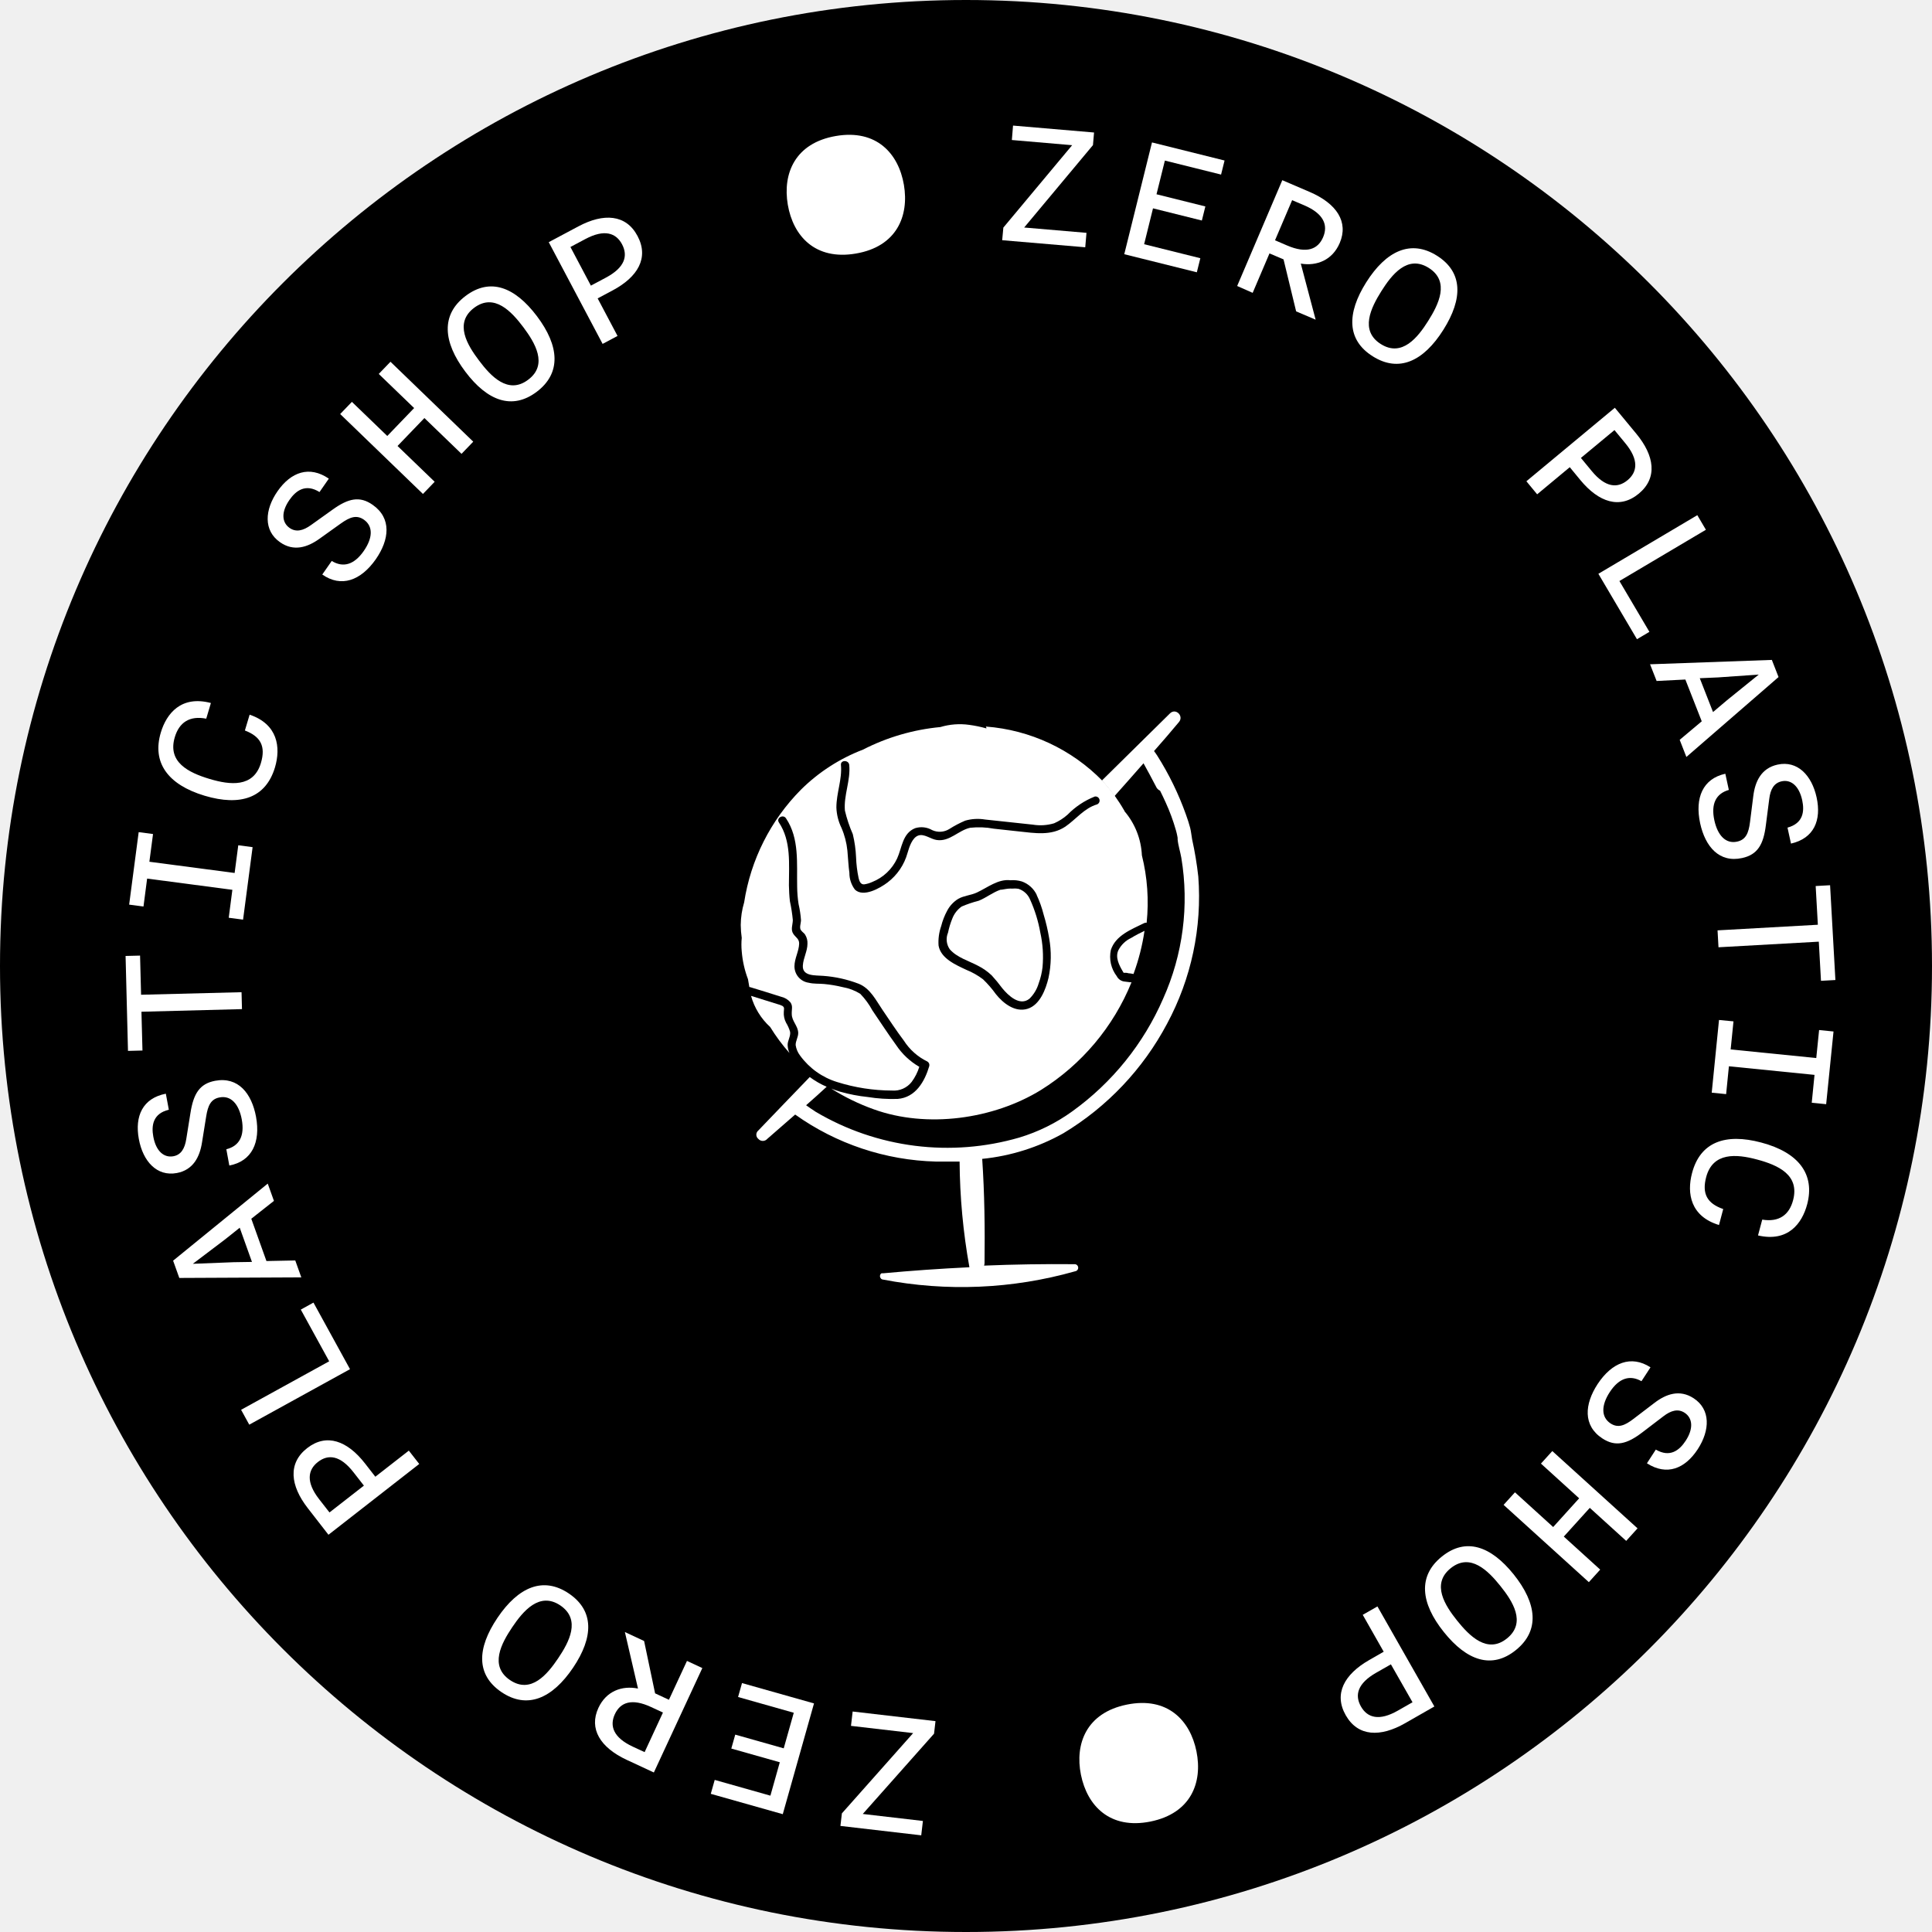
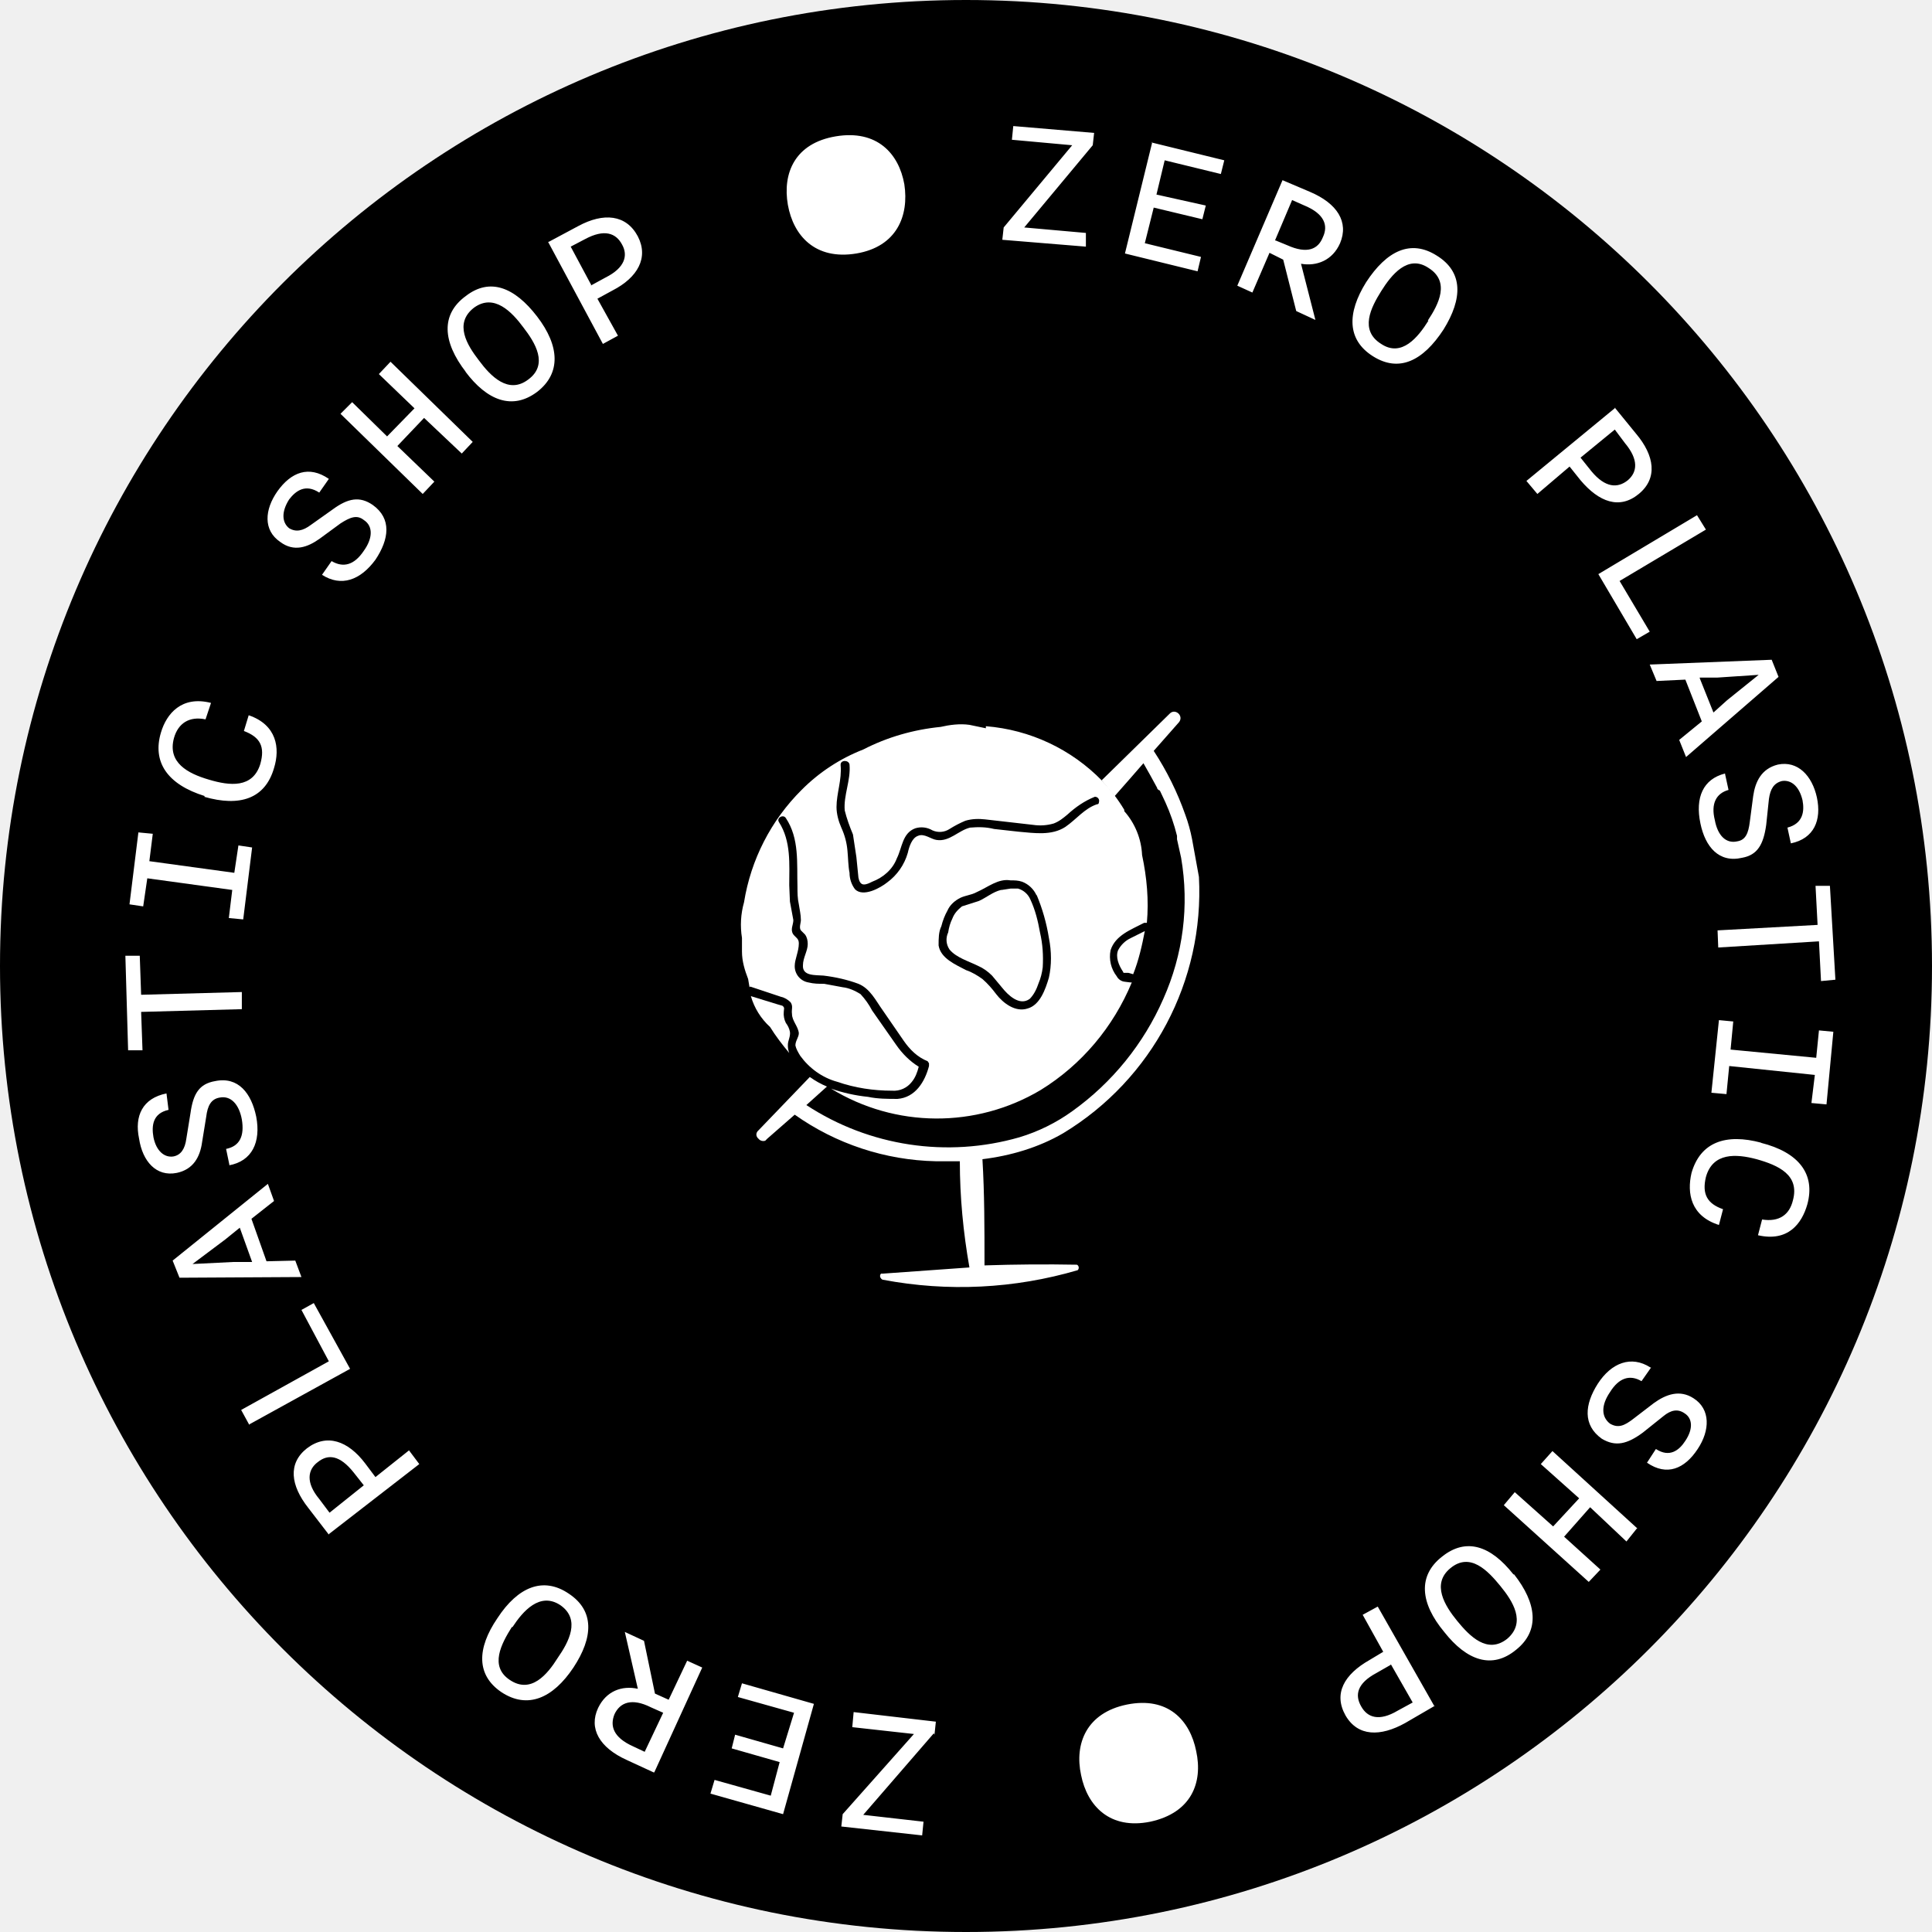
- <svg xmlns="http://www.w3.org/2000/svg" width="282" height="282" viewBox="0 0 282 282" fill="none">
-   <g clip-path="url(#clip0_4803_37)">
-     <path d="M141 282C218.872 282 282 218.872 282 141C282 63.128 218.872 0 141 0C63.128 0 0 63.128 0 141C0 218.872 63.128 282 141 282Z" fill="black" />
-     <path d="M146.452 33.22L156.493 21.193L147.695 20.437L147.865 18.33L159.691 19.341L159.532 21.182L149.491 33.209L158.586 33.986L158.405 36.093L146.282 35.061L146.452 33.22Z" fill="white" />
-     <path d="M168.148 20.789L178.741 23.428L178.231 25.482L170.029 23.439L168.807 28.356L175.937 30.133L175.427 32.187L168.296 30.41L167 35.646L175.204 37.69L174.693 39.744L164.1 37.105L168.148 20.789Z" fill="white" />
-     <path d="M187.168 26.302L191.164 28.015C195.127 29.718 196.859 32.4 195.551 35.466C194.49 37.956 192.225 38.871 189.868 38.478L192.035 46.662L189.187 45.449L187.349 37.86L185.298 36.988L182.843 42.745L180.58 41.745L187.168 26.302ZM186.106 35.072L187.859 35.827C190.76 37.073 192.386 36.37 193.129 34.614C193.862 32.89 193.256 31.198 190.356 29.963L188.603 29.218L186.106 35.072Z" fill="white" />
-     <path d="M199.408 41.224C202.31 36.615 205.922 34.912 209.747 37.328C213.55 39.733 213.54 43.597 210.682 48.131C207.782 52.739 204.189 54.421 200.365 52.005C196.561 49.61 196.571 45.736 199.408 41.224ZM208.461 46.843C209.97 44.448 211.671 41.085 208.546 39.105C205.423 37.136 203.127 40.117 201.619 42.511C200.131 44.885 198.431 48.248 201.544 50.217C204.657 52.186 206.974 49.206 208.461 46.843Z" fill="white" />
-     <path d="M235.706 59.519L238.84 63.308C241.496 66.522 241.974 69.757 239.201 72.056C236.427 74.355 233.356 73.312 230.679 70.077L229.128 68.193L224.368 72.152L222.796 70.247L235.706 59.519ZM230.754 66.841L232.326 68.746C234.335 71.184 236.099 71.301 237.564 70.088C239.009 68.885 239.233 67.107 237.224 64.681L235.652 62.776L230.754 66.841Z" fill="white" />
-     <path d="M247.744 75.196L248.998 77.325L236.375 84.807L240.752 92.225L238.936 93.3L233.304 83.753L247.744 75.196Z" fill="white" />
-     <path d="M258.624 96.323L259.601 98.824L246.149 110.489L245.172 107.988L248.391 105.284L246 99.186L241.804 99.398L240.846 96.961L258.624 96.323ZM248.104 98.994L250.038 103.933L252.078 102.208L256.71 98.462L250.771 98.877L248.104 98.994Z" fill="white" />
-     <path d="M251.834 112.937L252.345 115.3C250.485 115.832 249.71 117.311 250.23 119.727C250.708 121.941 251.898 123.207 253.556 122.846C254.831 122.569 255.234 121.6 255.436 119.993L255.915 116.194C256.18 114.065 257.073 112.128 259.453 111.606C262.364 110.968 264.457 113.171 265.159 116.396C265.881 119.716 264.787 122.367 261.418 123.133L260.908 120.802C263.215 120.174 263.405 118.429 263.055 116.8C262.587 114.672 261.387 113.746 260.048 114.044C258.942 114.288 258.412 115.193 258.242 116.63L257.752 120.43C257.403 123.282 256.531 124.751 254.289 125.24C250.942 125.975 248.902 123.58 248.159 120.174C247.361 116.449 248.551 113.661 251.834 112.937Z" fill="white" />
-     <path d="M265.339 134.978L265.021 129.327L267.124 129.21L267.9 143.046L265.796 143.163L265.478 137.448L250.836 138.267L250.698 135.798L265.339 134.978Z" fill="white" />
-     <path d="M253.024 149.081L252.611 153.178L265.107 154.434L265.521 150.347L267.625 150.56L266.551 161.171L264.447 160.959L264.852 156.892L252.356 155.637L251.951 159.702L249.848 159.489L250.911 148.878L253.024 149.081Z" fill="white" />
-     <path d="M257.082 166.769C262.576 168.227 264.935 171.419 263.777 175.795C263.033 178.582 260.983 181.339 256.604 180.328L257.221 178.018C259.664 178.423 261.163 177.337 261.726 175.177C262.693 171.515 259.601 170.078 256.434 169.238C253.449 168.44 250.017 168.152 249.04 171.803C248.391 174.251 249.188 175.666 251.526 176.476L250.909 178.806C246.775 177.55 246.18 174.22 246.978 171.218C248.168 166.706 251.812 165.363 257.082 166.769Z" fill="white" />
-     <path d="M240.911 199.581L239.593 201.605C237.904 200.646 236.31 201.135 234.961 203.201C233.729 205.094 233.664 206.83 235.078 207.766C236.172 208.48 237.149 208.085 238.424 207.106L241.464 204.787C243.163 203.477 245.161 202.754 247.211 204.095C249.698 205.723 249.614 208.756 247.806 211.534C245.948 214.376 243.301 215.451 240.389 213.588L241.687 211.587C243.748 212.79 245.128 211.704 246.044 210.3C247.234 208.48 247.042 206.968 245.894 206.212C244.948 205.595 243.929 205.85 242.781 206.734L239.742 209.054C237.468 210.799 235.811 211.215 233.888 209.959C231.019 208.085 231.284 204.946 233.186 202.03C235.28 198.858 238.095 197.751 240.911 199.581Z" fill="white" />
-     <path d="M239.02 223.082L237.364 224.912L232.051 220.091L228.256 224.284L233.569 229.105L231.913 230.937L219.469 219.655L221.127 217.824L226.705 222.89L230.498 218.697L224.92 213.631L226.579 211.8L239.02 223.082Z" fill="white" />
-     <path d="M220.936 229.798C224.347 234.045 224.781 238.014 221.254 240.856C217.758 243.676 214.103 242.41 210.756 238.227C207.345 233.981 206.93 230.032 210.458 227.2C213.955 224.38 217.598 225.647 220.936 229.798ZM212.69 236.556C214.464 238.76 217.089 241.463 219.957 239.153C222.836 236.843 220.765 233.693 218.99 231.48C217.237 229.297 214.613 226.594 211.744 228.904C208.875 231.213 210.936 234.363 212.69 236.556Z" fill="white" />
-     <path d="M209.364 249.084L205.103 251.52C201.49 253.586 198.218 253.5 196.433 250.371C194.648 247.242 196.21 244.39 199.853 242.303L201.968 241.09L198.909 235.704L201.055 234.48L209.364 249.084ZM203.02 242.932L200.874 244.156C198.133 245.719 197.707 247.434 198.653 249.093C199.578 250.722 201.289 251.254 204.03 249.69L206.176 248.466L203.02 242.932Z" fill="white" />
-     <path d="M164.493 248.806C170.411 247.614 173.726 251.106 174.64 255.639C175.553 260.173 173.854 264.675 167.925 265.878C162.006 267.07 158.691 263.578 157.778 259.055C156.864 254.532 158.574 249.999 164.493 248.806Z" fill="white" />
-     <path d="M136.336 253.053L125.933 264.771L134.71 265.792L134.466 267.889L122.671 266.517L122.884 264.685L133.286 252.968L124.212 251.913L124.456 249.817L136.548 251.223L136.336 253.053Z" fill="white" />
-     <path d="M114.256 264.802L103.748 261.833L104.322 259.801L112.45 262.099L113.821 257.225L106.744 255.224L107.318 253.191L114.395 255.192L115.861 249.999L107.732 247.699L108.306 245.666L118.815 248.635L114.256 264.802Z" fill="white" />
-     <path d="M95.439 258.715L91.497 256.884C87.587 255.065 85.94 252.329 87.342 249.296C88.479 246.837 90.774 245.997 93.123 246.465L91.21 238.217L94.015 239.525L95.62 247.167L97.638 248.104L100.274 242.431L102.515 243.475L95.439 258.715ZM96.767 249.966L95.046 249.168C92.188 247.837 90.541 248.487 89.744 250.212C88.957 251.913 89.51 253.617 92.368 254.948L94.09 255.746L96.767 249.966Z" fill="white" />
-     <path d="M83.656 243.411C80.606 247.934 76.951 249.519 73.2 246.987C69.471 244.464 69.609 240.601 72.605 236.152C75.655 231.629 79.288 230.064 83.039 232.596C86.758 235.119 86.631 238.982 83.656 243.411ZM74.773 237.503C73.189 239.855 71.394 243.166 74.443 245.23C77.503 247.296 79.894 244.39 81.477 242.038C83.039 239.717 84.846 236.408 81.785 234.332C78.736 232.278 76.335 235.184 74.773 237.503Z" fill="white" />
-     <path d="M47.943 224.018L44.925 220.133C42.364 216.845 41.992 213.588 44.83 211.375C47.666 209.161 50.705 210.3 53.287 213.621L54.785 215.547L59.673 211.737L61.193 213.684L47.943 224.018ZM53.117 216.845L51.598 214.897C49.664 212.407 47.9 212.226 46.402 213.396C44.925 214.546 44.638 216.324 46.572 218.814L48.092 220.762L53.117 216.845Z" fill="white" />
-     <path d="M36.382 207.948L35.192 205.777L48.049 198.699L43.905 191.152L45.754 190.131L51.088 199.848L36.382 207.948Z" fill="white" />
-     <path d="M26.172 186.533L25.268 184.011L39.081 172.762L39.985 175.284L36.68 177.891L38.89 184.064L43.098 183.98L43.98 186.449L26.172 186.533ZM36.776 184.193L34.991 179.201L32.898 180.872L28.148 184.469L34.098 184.235L36.776 184.193Z" fill="white" />
-     <path d="M33.472 170.122L33.036 167.748C34.917 167.28 35.735 165.822 35.289 163.395C34.874 161.171 33.727 159.862 32.059 160.182C30.773 160.416 30.348 161.373 30.093 162.969L29.487 166.748C29.158 168.866 28.202 170.771 25.811 171.218C22.889 171.761 20.859 169.505 20.264 166.247C19.648 162.906 20.827 160.299 24.206 159.639L24.642 161.979C22.326 162.534 22.071 164.279 22.379 165.918C22.772 168.056 23.951 169.015 25.301 168.77C26.416 168.568 26.969 167.674 27.192 166.238L27.798 162.459C28.244 159.618 29.147 158.181 31.4 157.755C34.768 157.126 36.734 159.585 37.371 163.012C38.051 166.748 36.766 169.505 33.472 170.122Z" fill="white" />
-     <path d="M20.646 147.676L20.795 153.337L18.681 153.391L18.33 139.534L20.444 139.481L20.593 145.196L35.256 144.824L35.32 147.293L20.646 147.676Z" fill="white" />
-     <path d="M33.386 133.957L33.917 129.88L21.475 128.241L20.944 132.318L18.851 132.041L20.242 121.462L22.336 121.738L21.804 125.783L34.247 127.422L34.778 123.378L36.871 123.654L35.479 134.233L33.386 133.957Z" fill="white" />
-     <path d="M29.88 116.151C24.44 114.522 22.176 111.266 23.473 106.923C24.301 104.156 26.437 101.463 30.783 102.613L30.103 104.901C27.67 104.422 26.15 105.454 25.513 107.604C24.429 111.234 27.478 112.766 30.613 113.703C33.577 114.586 36.999 114.991 38.083 111.372C38.805 108.945 38.061 107.509 35.745 106.625L36.436 104.316C40.526 105.699 41.015 109.052 40.133 112.021C38.784 116.481 35.097 117.705 29.88 116.151Z" fill="white" />
-     <path d="M47.039 83.859L48.421 81.88C50.078 82.891 51.683 82.454 53.096 80.422C54.392 78.559 54.509 76.835 53.117 75.856C52.044 75.111 51.066 75.473 49.749 76.409L46.636 78.634C44.893 79.889 42.874 80.549 40.877 79.144C38.433 77.442 38.624 74.408 40.515 71.694C42.46 68.906 45.148 67.916 47.996 69.864L46.636 71.822C44.617 70.556 43.193 71.599 42.247 72.972C41.004 74.76 41.142 76.271 42.269 77.058C43.193 77.708 44.224 77.484 45.403 76.633L48.516 74.408C50.843 72.727 52.511 72.365 54.392 73.685C57.197 75.643 56.836 78.772 54.849 81.635C52.65 84.764 49.791 85.786 47.039 83.859Z" fill="white" />
-     <path d="M49.653 60.434L51.364 58.656L56.528 63.637L60.448 59.561L55.284 54.58L56.995 52.803L69.076 64.468L67.366 66.245L61.947 61.019L58.026 65.096L63.445 70.321L61.734 72.099L49.653 60.434Z" fill="white" />
-     <path d="M67.929 54.261C64.646 49.908 64.338 45.928 67.951 43.203C71.542 40.489 75.144 41.873 78.374 46.151C81.657 50.504 81.944 54.464 78.342 57.188C74.751 59.892 71.138 58.519 67.929 54.261ZM76.387 47.758C74.687 45.502 72.148 42.714 69.194 44.938C66.251 47.162 68.216 50.377 69.927 52.633C71.606 54.868 74.156 57.657 77.099 55.422C80.043 53.218 78.066 50.004 76.387 47.758Z" fill="white" />
-     <path d="M80.096 35.348L84.431 33.039C88.108 31.08 91.38 31.272 93.059 34.454C94.749 37.636 93.102 40.436 89.393 42.404L87.236 43.554L90.137 49.035L87.959 50.195L80.096 35.348ZM86.248 41.691L88.426 40.531C91.21 39.052 91.688 37.349 90.796 35.657C89.914 33.996 88.224 33.411 85.441 34.891L83.262 36.051L86.248 41.691Z" fill="white" />
-     <path d="M124.924 37.009C118.974 38.031 115.765 34.433 114.989 29.878C114.214 25.323 116.052 20.874 122.002 19.852C127.952 18.83 131.161 22.428 131.937 26.983C132.713 31.538 130.874 35.998 124.924 37.009Z" fill="white" />
+ <svg xmlns="http://www.w3.org/2000/svg" width="282" height="282" fill="none">
+   <g clip-path="url(#a)">
+     <path fill="#000" d="M141 282a141 141 0 1 0 0-282 141 141 0 0 0 0 282Z" />
+     <path fill="#fff" d="m146.5 33.2 10-12-8.8-.8.2-2 11.8 1-.2 1.8-10 12 9 .8v2l-12.2-1 .2-1.8ZM168.1 20.8l10.6 2.6-.5 2-8.2-2-1.2 5L176 30l-.5 2-7.1-1.7-1.3 5.2 8.2 2-.5 2.1-10.6-2.6 4-16.3ZM187.2 26.3l4 1.7c4 1.7 5.7 4.4 4.4 7.5-1.1 2.5-3.4 3.4-5.7 3l2.1 8.2-2.8-1.3-1.9-7.5-2-1-2.5 5.8-2.2-1 6.6-15.4Zm-1 8.8 1.7.7c2.9 1.3 4.5.6 5.2-1.2.8-1.7.2-3.4-2.7-4.6l-1.8-.8-2.5 5.9ZM199.4 41.2c3-4.6 6.5-6.3 10.3-3.9 3.9 2.4 3.8 6.3 1 10.8-3 4.6-6.5 6.3-10.3 3.9-3.8-2.4-3.8-6.3-1-10.8Zm9 5.6c1.6-2.4 3.3-5.7.1-7.7-3-2-5.4 1-6.9 3.4s-3.2 5.7 0 7.7c3 2 5.4-1 6.9-3.4ZM235.7 59.5l3.1 3.8c2.7 3.2 3.2 6.5.4 8.8-2.8 2.3-5.8 1.2-8.5-2l-1.6-2-4.7 4-1.6-1.9 13-10.7Zm-5 7.3 1.6 2c2 2.4 3.8 2.5 5.3 1.3 1.4-1.2 1.6-3-.4-5.4l-1.5-2-5 4.1ZM247.7 75.2l1.3 2.1-12.6 7.5 4.4 7.4-1.9 1.1-5.6-9.5 14.4-8.6ZM258.6 96.3l1 2.5-13.5 11.7-1-2.5 3.3-2.7-2.4-6.1-4.2.2-1-2.4 17.8-.7ZM248.1 99l2 5 2-1.8 4.6-3.7-6 .4h-2.6ZM251.8 113l.5 2.3c-1.8.5-2.6 2-2 4.4.4 2.2 1.6 3.5 3.3 3.1 1.2-.2 1.6-1.2 1.8-2.8l.5-3.8c.3-2.1 1.2-4 3.6-4.6 2.9-.6 5 1.6 5.7 4.8.7 3.3-.4 6-3.8 6.7l-.5-2.3c2.3-.6 2.5-2.4 2.2-4-.5-2.1-1.7-3-3-2.8-1.2.3-1.7 1.2-1.9 2.6l-.4 3.8c-.4 2.9-1.3 4.4-3.5 4.8-3.4.8-5.4-1.6-6.1-5-.8-3.8.4-6.5 3.6-7.3ZM265.3 135l-.3-5.7h2.1l.8 13.7-2.1.2-.3-5.8-14.7.9-.1-2.5 14.6-.8ZM253 149l-.4 4.2 12.5 1.2.4-4 2.1.2-1 10.6-2.2-.2.5-4.1-12.5-1.3-.4 4.1-2.2-.2 1.1-10.6 2.1.2ZM257 166.8c5.6 1.4 8 4.6 6.8 9-.8 2.8-2.8 5.5-7.2 4.5l.6-2.3c2.5.4 4-.7 4.5-2.8 1-3.7-2.1-5.1-5.3-6-3-.8-6.4-1-7.4 2.6-.6 2.5.2 3.9 2.5 4.7l-.6 2.3c-4.1-1.3-4.7-4.6-4-7.6 1.3-4.5 5-5.8 10.2-4.4ZM241 199.6l-1.4 2c-1.7-1-3.3-.5-4.6 1.6-1.3 1.9-1.3 3.6 0 4.6 1.2.7 2.1.3 3.4-.7l3-2.3c1.8-1.3 3.8-2 5.8-.7 2.5 1.6 2.4 4.7.6 7.4-1.9 2.9-4.5 4-7.4 2l1.3-2c2 1.3 3.4.2 4.3-1.2 1.2-1.8 1-3.3-.1-4-1-.7-2-.5-3.1.4l-3 2.4c-2.3 1.7-4 2.1-6 .9-2.8-2-2.5-5-.6-8 2-3.1 4.9-4.2 7.7-2.4ZM239 223l-1.6 2-5.3-5-3.8 4.3 5.3 4.8-1.7 1.8-12.4-11.2 1.6-1.9 5.6 5 3.8-4.1-5.6-5 1.7-1.9 12.4 11.3ZM221 229.8c3.3 4.2 3.8 8.2.3 11-3.5 2.9-7.2 1.6-10.5-2.6-3.5-4.2-3.9-8.2-.3-11 3.5-2.8 7.1-1.6 10.4 2.6Zm-8.3 6.8c1.8 2.2 4.4 4.9 7.3 2.6 2.8-2.4.8-5.5-1-7.7s-4.4-5-7.3-2.6c-2.8 2.3-.8 5.5 1 7.7ZM209.4 249l-4.3 2.5c-3.6 2-6.9 2-8.7-1.1-1.8-3.2-.2-6 3.5-8.1l2-1.2-3-5.4 2.2-1.2 8.3 14.6Zm-6.4-6-2.1 1.2c-2.8 1.5-3.2 3.2-2.2 4.9.9 1.6 2.6 2.2 5.3.6l2.2-1.2-3.2-5.6ZM164.5 248.8c6-1.2 9.2 2.3 10.1 6.8 1 4.6-.7 9-6.7 10.3-5.9 1.2-9.2-2.3-10.1-6.8-1-4.6.8-9.1 6.7-10.3ZM136.3 253 126 264.9l8.8 1-.2 2-11.8-1.3.2-1.8 10.4-11.7-9-1 .2-2.2 12 1.4-.2 1.9ZM114.3 264.8l-10.6-3 .6-2 8.2 2.3 1.3-4.9-7-2 .5-2 7 2 1.6-5.2-8.2-2.3.6-2 10.5 3-4.5 16.1ZM95.4 258.7l-3.9-1.8c-4-1.8-5.6-4.6-4.2-7.6 1.2-2.5 3.5-3.3 5.8-2.8l-1.9-8.3 2.8 1.3 1.6 7.7 2 .9 2.7-5.7 2.2 1-7 15.3Zm1.4-8.7-1.8-.8c-2.8-1.4-4.5-.7-5.3 1-.7 1.7-.2 3.4 2.7 4.7l1.7.8 2.7-5.7ZM83.7 243.4c-3 4.5-6.7 6.1-10.5 3.6-3.7-2.5-3.6-6.4-.6-10.8 3-4.6 6.7-6.1 10.4-3.6 3.8 2.5 3.6 6.4.7 10.8Zm-9-5.9c-1.5 2.4-3.3 5.7-.3 7.7 3.1 2.1 5.5-.8 7-3.2 1.6-2.3 3.4-5.6.4-7.7-3-2-5.5.9-7 3.2ZM48 224l-3-3.9c-2.6-3.3-3-6.5-.2-8.7 2.9-2.2 6-1.1 8.5 2.2l1.5 2 4.9-3.9 1.5 2L47.9 224Zm5.1-7.2-1.5-1.9c-2-2.5-3.7-2.7-5.2-1.5-1.5 1.1-1.8 3 .2 5.4l1.5 2 5-4ZM36.4 208l-1.2-2.2 12.8-7.1-4-7.5 1.8-1 5.3 9.6-14.7 8.1ZM26.2 186.5l-1-2.5 13.9-11.2.9 2.5-3.3 2.6 2.2 6.2 4.2-.1.9 2.4-17.8.1Zm10.6-2.3-1.8-5-2.1 1.7-4.8 3.6 6-.3h2.7ZM33.5 170.1l-.5-2.4c2-.4 2.7-1.9 2.3-4.3-.4-2.2-1.6-3.5-3.2-3.2-1.3.2-1.8 1.2-2 2.8l-.6 3.7c-.3 2.2-1.3 4-3.7 4.5-3 .6-5-1.7-5.5-5-.7-3.3.5-5.9 4-6.6l.3 2.4c-2.3.5-2.5 2.3-2.2 4 .4 2 1.6 3 2.9 2.8 1.1-.2 1.7-1.1 1.9-2.6l.6-3.7c.4-2.9 1.3-4.3 3.6-4.7 3.4-.7 5.3 1.8 6 5.2.7 3.7-.6 6.5-4 7.1ZM20.6 147.7l.2 5.6h-2.1l-.4-13.8h2.1l.2 5.7 14.7-.4v2.5l-14.7.4ZM33.4 134l.5-4.1-12.4-1.7-.6 4.1-2-.3 1.3-10.5 2.1.2-.5 4 12.4 1.7.6-4 2 .3-1.3 10.5-2.1-.2ZM29.9 116.2c-5.5-1.7-7.7-5-6.4-9.3.8-2.7 3-5.4 7.3-4.3L30 105c-2.4-.5-4 .6-4.6 2.7-1 3.6 2 5.2 5.1 6.1 3 .9 6.4 1.3 7.5-2.3.7-2.5 0-3.9-2.4-4.8l.7-2.3c4.1 1.4 4.6 4.8 3.7 7.7-1.3 4.5-5 5.7-10.2 4.2ZM47 83.9l1.4-2c1.7 1 3.3.6 4.7-1.5 1.3-1.8 1.4-3.6 0-4.5-1-.8-2-.4-3.4.5l-3 2.2c-1.8 1.3-3.8 2-5.8.5-2.5-1.7-2.3-4.7-.4-7.4 2-2.8 4.6-3.8 7.5-1.8l-1.4 2c-2-1.3-3.4-.3-4.4 1-1.2 1.9-1 3.4 0 4.2 1 .6 2 .4 3.2-.5l3.1-2.2c2.3-1.7 4-2 5.9-.7 2.8 2 2.4 5 .4 8-2.2 3-5 4-7.8 2.2ZM49.7 60.4l1.7-1.7 5.1 5 4-4.1-5.2-5 1.7-1.8 12 11.7-1.6 1.7-5.5-5.2-3.9 4.1 5.4 5.2-1.7 1.8-12-11.7ZM68 54.3c-3.4-4.4-3.7-8.4 0-11.1 3.5-2.7 7.1-1.3 10.4 3 3.3 4.3 3.5 8.3 0 11-3.6 2.7-7.3 1.3-10.5-3Zm8.4-6.5c-1.7-2.3-4.3-5-7.2-2.9-3 2.3-1 5.5.7 7.7 1.7 2.3 4.3 5 7.2 2.8 3-2.2 1-5.4-.7-7.6ZM80.1 35.3l4.3-2.3c3.7-2 7-1.7 8.7 1.5 1.6 3.1 0 6-3.7 7.9l-2.2 1.2 3 5.4-2.2 1.2L80 35.3Zm6.1 6.4 2.2-1.2c2.8-1.4 3.3-3.2 2.4-4.8-.9-1.7-2.6-2.3-5.4-.8L83.3 36l3 5.6ZM125 37c-6 1-9.2-2.6-10-7.1-.8-4.6 1-9 7-10s9.2 2.5 10 7c.7 4.6-1.1 9.1-7 10.1Z" />
  </g>
-   <g clip-path="url(#clip1_4803_37)">
-     <path d="M115.328 150.616C115.192 150.146 114.993 149.696 114.737 149.279C114.483 148.798 114.369 148.256 114.405 147.714C114.405 147.33 114.571 147.061 114.198 146.822C113.969 146.71 113.729 146.623 113.482 146.563L109.624 145.36C110.109 147.105 111.076 148.679 112.414 149.901C113.242 151.248 114.186 152.521 115.235 153.706C115.069 153.34 114.977 152.946 114.965 152.544C114.945 151.922 115.422 151.269 115.328 150.616Z" fill="white" />
-     <path d="M109.458 144.075C110.972 144.541 112.497 144.998 114.001 145.485C114.534 145.602 115.014 145.89 115.37 146.304C115.764 146.864 115.536 147.34 115.567 148.014C115.567 149.051 116.5 149.756 116.511 150.782C116.511 151.404 116.117 151.943 116.137 152.555C116.222 153.118 116.451 153.65 116.801 154.099C118.136 155.924 120.024 157.269 122.184 157.935C124.779 158.753 127.482 159.172 130.202 159.179C130.746 159.223 131.292 159.131 131.792 158.912C132.291 158.693 132.729 158.354 133.065 157.925C133.56 157.257 133.939 156.51 134.185 155.717C132.829 154.933 131.672 153.847 130.804 152.544C129.601 150.886 128.491 149.175 127.34 147.486C126.863 146.599 126.266 145.783 125.566 145.06C124.782 144.574 123.913 144.243 123.004 144.085C122.117 143.867 121.216 143.715 120.307 143.629C119.55 143.557 118.782 143.629 118.036 143.443C117.459 143.36 116.932 143.073 116.551 142.633C116.17 142.193 115.96 141.63 115.961 141.048C115.961 139.908 116.615 138.861 116.646 137.731C116.646 137.046 116.21 136.881 115.837 136.373C115.349 135.709 115.712 135.025 115.723 134.299C115.637 133.376 115.495 132.458 115.297 131.552C115.204 130.785 115.173 129.997 115.152 129.22C115.152 126.11 115.505 122.761 113.69 120.045C113.264 119.403 114.312 118.801 114.727 119.444C116.708 122.398 116.283 126.047 116.355 129.417C116.362 130.271 116.431 131.123 116.563 131.967C116.742 132.734 116.86 133.514 116.915 134.299C116.915 134.745 116.635 135.429 116.915 135.782C117.195 136.134 117.351 136.165 117.517 136.424C117.765 136.821 117.885 137.284 117.859 137.751C117.859 138.85 117.247 139.825 117.185 140.944C117.092 142.53 119.011 142.344 120.141 142.437C121.917 142.563 123.665 142.951 125.327 143.588C127.028 144.262 127.848 145.993 128.823 147.423C129.798 148.854 130.835 150.44 131.935 151.902C132.773 153.211 133.957 154.262 135.357 154.939C135.472 155.005 135.561 155.107 135.611 155.229C135.662 155.351 135.671 155.486 135.637 155.613C134.974 157.852 133.646 160.195 131.022 160.402C129.561 160.449 128.098 160.355 126.655 160.122C125.304 159.982 123.968 159.725 122.662 159.355C122.216 159.221 121.77 159.065 121.334 158.899C123.29 160.135 125.377 161.15 127.557 161.926C135.285 164.715 144.983 163.378 151.943 159.096C157.892 155.378 162.517 149.878 165.157 143.38H165.022L164.203 143.277C163.95 143.26 163.706 143.178 163.495 143.038C163.284 142.898 163.113 142.705 163 142.479C162.591 141.944 162.302 141.327 162.153 140.67C162.005 140.014 162 139.333 162.139 138.674C162.823 136.528 165.136 135.668 166.993 134.745C167.108 134.685 167.239 134.664 167.367 134.683C167.711 131.388 167.476 128.059 166.672 124.845C166.565 122.481 165.675 120.22 164.141 118.418C164.141 118.335 164.068 118.262 164.027 118.19C163.643 117.516 163.228 116.894 162.792 116.272C162.228 115.475 161.611 114.717 160.946 114.002C156.423 109.366 150.364 106.539 143.904 106.05C143.904 106.123 143.966 106.154 143.977 106.227C143.972 106.258 143.972 106.289 143.977 106.32C143.153 106.089 142.314 105.916 141.467 105.802C140.056 105.604 138.62 105.714 137.256 106.123C133.315 106.494 129.481 107.613 125.96 109.419C122.572 110.715 119.491 112.703 116.915 115.256C112.478 119.729 109.573 125.492 108.617 131.718C108.298 132.788 108.13 133.898 108.12 135.015C108.126 135.643 108.175 136.269 108.265 136.891C108.203 137.546 108.203 138.206 108.265 138.861C108.376 140.251 108.684 141.619 109.178 142.924C109.25 143.308 109.312 143.702 109.375 144.075C109.402 144.073 109.43 144.073 109.458 144.075ZM151.3 130.598C151.738 131.534 152.085 132.509 152.337 133.511C152.676 134.63 152.943 135.769 153.136 136.922C153.483 138.848 153.452 140.824 153.042 142.738C152.648 144.386 151.798 146.687 149.982 147.247C148.167 147.807 146.425 146.449 145.356 145.101C144.799 144.323 144.17 143.598 143.479 142.935C142.73 142.37 141.911 141.907 141.041 141.556C139.496 140.83 137.318 139.897 136.996 138.021C136.928 137.054 137.059 136.084 137.38 135.17C137.576 134.39 137.869 133.638 138.251 132.931C138.627 132.214 139.19 131.613 139.88 131.189C140.72 130.723 141.716 130.681 142.587 130.277C144.164 129.541 145.699 128.266 147.503 128.484C148.059 128.438 148.619 128.498 149.153 128.66C149.628 128.829 150.065 129.09 150.438 129.428C150.812 129.766 151.115 130.174 151.331 130.63L151.3 130.598ZM122.745 111.659C122.672 110.902 123.886 110.902 123.958 111.659C124.176 113.919 123.128 116.075 123.325 118.314C123.602 119.494 123.988 120.646 124.477 121.756C124.745 122.864 124.905 123.996 124.954 125.135C124.989 126.157 125.114 127.173 125.327 128.173C125.431 128.587 125.597 129.116 126.126 129.085C126.531 129.028 126.926 128.913 127.298 128.743C128.911 128.104 130.217 126.873 130.949 125.301C131.665 123.736 131.717 121.631 133.573 120.885C133.985 120.757 134.419 120.715 134.847 120.763C135.276 120.812 135.69 120.948 136.063 121.165C136.462 121.349 136.9 121.43 137.339 121.401C137.777 121.372 138.201 121.234 138.573 120.999C139.306 120.533 140.076 120.128 140.876 119.786C141.822 119.513 142.818 119.457 143.79 119.62C146.114 119.869 148.427 120.128 150.75 120.367C151.789 120.538 152.853 120.471 153.862 120.17C154.581 119.855 155.247 119.428 155.832 118.905C156.955 117.754 158.309 116.853 159.805 116.261C159.951 116.238 160.1 116.269 160.225 116.349C160.349 116.429 160.44 116.551 160.479 116.693C160.519 116.836 160.505 116.987 160.44 117.12C160.375 117.253 160.263 117.357 160.127 117.412C158.27 117.951 157.015 119.62 155.501 120.657C153.426 122.036 151.03 121.6 148.665 121.351L145.056 120.957C143.921 120.743 142.76 120.698 141.612 120.823C139.88 121.196 138.614 122.896 136.716 122.606C135.855 122.492 134.891 121.642 134.019 121.963C133.148 122.284 132.723 123.611 132.464 124.503C131.989 126.223 130.961 127.738 129.539 128.815C128.439 129.645 126.022 131.023 124.788 129.852C124.257 129.147 123.973 128.288 123.979 127.406C123.834 126.369 123.792 125.239 123.688 124.161C123.572 123.01 123.278 121.884 122.817 120.823C122.368 119.9 122.117 118.894 122.081 117.868C122.081 115.733 122.942 113.753 122.745 111.659Z" fill="white" />
-     <path d="M163.238 138.705C162.761 139.742 163.342 140.872 163.902 141.815L164.006 141.991H164.203C164.359 141.991 164.525 141.991 164.68 142.054C164.938 142.072 165.195 142.11 165.448 142.168C166.199 140.127 166.738 138.015 167.055 135.865C166.402 136.186 165.748 136.507 165.116 136.901C164.305 137.275 163.644 137.911 163.238 138.705V138.705Z" fill="white" />
-     <path d="M147.835 129.697C147.753 129.713 147.669 129.713 147.586 129.697H147.472C147.047 129.697 146.611 129.8 146.197 129.862H146.051C144.941 130.225 143.977 131.023 142.877 131.469C142.02 131.687 141.181 131.971 140.367 132.319C139.752 132.753 139.28 133.359 139.008 134.061C138.733 134.731 138.521 135.425 138.376 136.134C138.21 136.525 138.146 136.952 138.19 137.374C138.233 137.796 138.383 138.201 138.625 138.55C139.662 139.762 141.415 140.25 142.774 140.975C143.508 141.347 144.182 141.826 144.776 142.396C145.311 142.985 145.817 143.601 146.29 144.241C147.14 145.278 148.831 146.926 150.263 145.775C150.897 145.153 151.362 144.379 151.611 143.526C151.891 142.766 152.079 141.976 152.171 141.172C152.325 139.472 152.213 137.758 151.839 136.093C151.548 134.448 151.053 132.847 150.366 131.324C150.214 130.948 149.981 130.61 149.683 130.334C149.386 130.059 149.031 129.851 148.644 129.728C148.377 129.687 148.105 129.677 147.835 129.697V129.697Z" fill="white" />
-     <path d="M174.907 127.945C174.703 126.119 174.402 124.306 174.005 122.512C173.911 122.015 173.86 121.393 173.725 120.854C173.59 120.315 173.331 119.517 173.092 118.863C172.027 115.879 170.636 113.021 168.943 110.342C168.788 110.104 168.622 109.855 168.445 109.627C169.669 108.245 170.883 106.831 172.086 105.387C172.822 104.516 171.63 103.314 170.789 104.112C167.463 107.381 164.144 110.653 160.832 113.929C161.492 114.648 162.109 115.406 162.678 116.199C164.099 114.613 165.51 113.006 166.91 111.41C167.522 112.519 168.134 113.639 168.715 114.769C168.745 114.845 168.783 114.918 168.829 114.986C168.952 115.172 169.125 115.319 169.327 115.411C169.607 115.982 169.887 116.552 170.146 117.132C170.747 118.443 171.246 119.798 171.64 121.186C171.713 121.434 171.775 121.694 171.827 121.953L171.889 122.284C171.889 122.284 171.889 122.471 171.889 122.523C171.972 123.414 172.273 124.306 172.428 125.197C173.593 132.168 172.669 139.328 169.773 145.775C166.911 152.355 162.324 158.039 156.496 162.227C154.155 163.919 151.546 165.209 148.779 166.042C143.834 167.478 138.646 167.885 133.537 167.24C128.428 166.595 123.505 164.91 119.073 162.289C118.596 161.978 118.119 161.657 117.662 161.325C118.699 160.433 119.664 159.532 120.66 158.63C119.787 158.249 118.959 157.772 118.191 157.209C115.691 159.811 113.181 162.393 110.692 165.005C110.599 165.079 110.524 165.173 110.472 165.279C110.421 165.386 110.394 165.503 110.394 165.622C110.394 165.741 110.421 165.858 110.472 165.964C110.524 166.071 110.599 166.165 110.692 166.239C110.773 166.331 110.872 166.405 110.984 166.456C111.096 166.507 111.217 166.533 111.34 166.533C111.463 166.533 111.584 166.507 111.696 166.456C111.808 166.405 111.908 166.331 111.988 166.239L116.065 162.683C122.08 166.968 129.239 169.358 136.623 169.546C137.753 169.546 138.905 169.546 140.066 169.546C140.102 174.719 140.581 179.88 141.498 184.971C137.294 185.172 133.1 185.465 128.916 185.852H128.854H128.75H128.678C128.63 185.874 128.587 185.906 128.553 185.946V185.946C128.48 186.035 128.44 186.146 128.44 186.262C128.44 186.377 128.48 186.489 128.553 186.578C128.587 186.631 128.633 186.676 128.687 186.708C128.741 186.741 128.801 186.76 128.864 186.765C138.182 188.562 147.792 188.15 156.922 185.562C157.059 185.544 157.184 185.472 157.269 185.363C157.353 185.253 157.391 185.114 157.373 184.976C157.355 184.839 157.283 184.714 157.173 184.63C157.063 184.545 156.924 184.508 156.787 184.525C152.396 184.484 148.012 184.553 143.635 184.733C143.682 184.614 143.706 184.487 143.707 184.36C143.769 179.29 143.707 174.211 143.365 169.152C147.533 168.734 151.569 167.46 155.22 165.409C161.618 161.554 166.845 156.032 170.343 149.435C173.886 142.853 175.47 135.396 174.907 127.945V127.945Z" fill="white" />
+   <g fill="#fff" clip-path="url(#b)">
+     <path d="M115.3 150.6c-.1-.5-.3-.9-.6-1.3a3 3 0 0 1-.3-1.6c0-.4.2-.6-.2-.9l-.7-.2-3.9-1.2a9.7 9.7 0 0 0 2.8 4.5c.8 1.3 1.8 2.6 2.8 3.8a3 3 0 0 1-.2-1.2c0-.6.4-1.2.3-1.9Z" />
+     <path d="m109.5 144 4.5 1.5c.5.1 1 .4 1.4.8.4.6.1 1 .2 1.7 0 1 .9 1.8 1 2.8 0 .6-.5 1.1-.5 1.8.1.5.4 1 .7 1.5 1.3 1.8 3.2 3.2 5.4 3.8 2.6.9 5.3 1.3 8 1.3a3.3 3.3 0 0 0 2.9-1.3c.5-.6.8-1.4 1-2.2-1.3-.8-2.4-1.9-3.3-3.2l-3.5-5a11 11 0 0 0-1.7-2.4c-.8-.5-1.7-.9-2.6-1l-2.7-.5c-.8 0-1.5 0-2.3-.2a2.4 2.4 0 0 1-2-2.4c0-1 .6-2.1.6-3.3 0-.7-.4-.8-.8-1.3-.5-.7 0-1.4 0-2.1l-.5-2.7-.1-2.4c0-3 .3-6.4-1.5-9.2-.4-.6.6-1.2 1-.6 2 3 1.6 6.6 1.7 10 0 .9 0 1.7.2 2.6.1.7.3 1.5.3 2.3 0 .4-.3 1.1 0 1.5l.6.6c.3.4.4.9.4 1.4 0 1-.7 2-.7 3.1-.1 1.6 1.8 1.4 3 1.5 1.7.2 3.5.6 5.1 1.2 1.7.7 2.5 2.4 3.5 3.8l3.1 4.5c.9 1.3 2 2.4 3.5 3l.2.3v.4c-.6 2.3-2 4.6-4.6 4.8-1.4 0-2.9 0-4.3-.3a23.6 23.6 0 0 1-5.4-1.2 29.6 29.6 0 0 0 30.6.2c6-3.7 10.6-9.2 13.3-15.7h-.2l-.8-.1a1.5 1.5 0 0 1-1.2-.8 4.7 4.7 0 0 1-.9-3.8c.7-2.2 3-3 4.9-4h.4c.3-3.3 0-6.6-.7-9.9-.1-2.3-1-4.6-2.6-6.4v-.2a24.1 24.1 0 0 0-3.2-4.2 26.6 26.6 0 0 0-17-8V106.3l-2.4-.5c-1.4-.2-2.9 0-4.2.3-4 .4-7.8 1.5-11.3 3.3a26 26 0 0 0-9 5.9 29.8 29.8 0 0 0-8.4 16.4 12 12 0 0 0-.3 5.2v2c0 1.4.4 2.7.9 4l.2 1.2Zm41.8-13.4a27.3 27.3 0 0 1 1.8 6.3c.4 2 .4 4 0 5.8-.5 1.7-1.3 4-3.1 4.5-1.8.6-3.6-.8-4.6-2.1-.6-.8-1.2-1.5-2-2.2-.7-.5-1.5-1-2.4-1.3-1.5-.8-3.7-1.7-4-3.6 0-1 0-2 .4-2.8.2-.8.5-1.6.9-2.3.3-.7.9-1.3 1.6-1.7.8-.5 1.8-.5 2.7-1 1.6-.7 3.1-2 4.9-1.7.6 0 1.1 0 1.7.2a3.8 3.8 0 0 1 2.1 2v-.1Zm-28.6-19c0-.7 1.2-.7 1.3 0 .2 2.3-.9 4.5-.7 6.7.3 1.2.7 2.3 1.2 3.5l.5 3.3.3 3c.1.5.3 1 .8 1 .4 0 .8-.2 1.2-.4 1.6-.6 3-1.8 3.6-3.4.8-1.6.8-3.7 2.7-4.4a3.1 3.1 0 0 1 2.5.3 2.6 2.6 0 0 0 2.5-.2 16 16 0 0 1 2.3-1.2c1-.3 2-.3 2.9-.2l7 .8a7 7 0 0 0 3-.2c.8-.3 1.4-.8 2-1.3 1.2-1.1 2.5-2 4-2.6a.6.6 0 0 1 .6.8c0 .2-.1.3-.3.3-1.8.6-3 2.2-4.6 3.3-2 1.3-4.5.9-6.8.7l-3.6-.4c-1.2-.3-2.3-.3-3.5-.2-1.7.4-3 2.1-4.9 1.8-.8-.1-1.8-1-2.7-.6-.9.3-1.3 1.6-1.5 2.5a8.1 8.1 0 0 1-3 4.3c-1 .8-3.5 2.2-4.7 1a4 4 0 0 1-.8-2.4c-.2-1-.2-2.2-.3-3.2-.1-1.2-.4-2.3-.9-3.4-.4-.9-.7-2-.7-3 0-2 .8-4 .6-6.1Z" />
+     <path d="M163.2 138.7c-.4 1 .1 2.2.7 3.1l.1.2h.7l.7.2c.8-2 1.3-4.2 1.7-6.3l-2 1a4 4 0 0 0-1.9 1.8ZM147.8 129.7H147.5l-1.3.2h-.1c-1.2.3-2.1 1.1-3.2 1.6l-2.5.8c-.6.5-1.1 1-1.4 1.8-.3.6-.5 1.3-.6 2a2.5 2.5 0 0 0 .2 2.5c1 1.2 2.8 1.7 4.2 2.4.7.3 1.4.8 2 1.4l1.5 1.8c.8 1 2.5 2.7 4 1.6.6-.6 1-1.4 1.3-2.3.3-.7.5-1.5.6-2.3.1-1.7 0-3.4-.4-5.1-.3-1.7-.7-3.3-1.4-4.8a2.8 2.8 0 0 0-1.8-1.6h-.8Z" />
+     <path d="m175 128-1-5.5a22.6 22.6 0 0 0-1-3.6 43 43 0 0 0-4.6-9.3l3.7-4.2c.7-.9-.5-2-1.3-1.3l-10 9.8 1.9 2.3a609 609 0 0 0 4.2-4.8 130.1 130.1 0 0 1 2 3.6c0 .2.2.3.4.4l.8 1.7a28.2 28.2 0 0 1 1.7 4.9v.5l.6 2.7c1.2 7 .3 14.1-2.6 20.6a39.8 39.8 0 0 1-13.3 16.4 26 26 0 0 1-7.7 3.8 37.7 37.7 0 0 1-31.1-4.7l3-2.7a13 13 0 0 1-2.5-1.4l-7.5 7.8a.8.8 0 0 0-.3.6.8.8 0 0 0 .3.6.9.9 0 0 0 1 .3l.3-.3 4-3.5a37 37 0 0 0 20.6 6.8h3.5c0 5.2.5 10.4 1.4 15.5l-12.6.9H128.6a.5.5 0 0 0 0 .7.4.4 0 0 0 .3.2 60.7 60.7 0 0 0 28.4-1.4.5.5 0 0 0-.1-.8 260.8 260.8 0 0 0-13.5.1v-.3c0-5.1 0-10.2-.3-15.2 4.1-.5 8.2-1.7 11.8-3.8A41.2 41.2 0 0 0 175 128Z" />
  </g>
  <defs>
-     <clipPath id="clip0_4803_37">
-       <rect width="282" height="282" fill="white" />
+     <clipPath id="a">
+       <path fill="#fff" d="M0 0h282v282H0z" />
    </clipPath>
-     <clipPath id="clip1_4803_37">
-       <rect width="200" height="207" fill="white" transform="translate(41 41)" />
+     <clipPath id="b">
+       <path fill="#fff" d="M41 41h200v207H41z" />
    </clipPath>
  </defs>
</svg>
